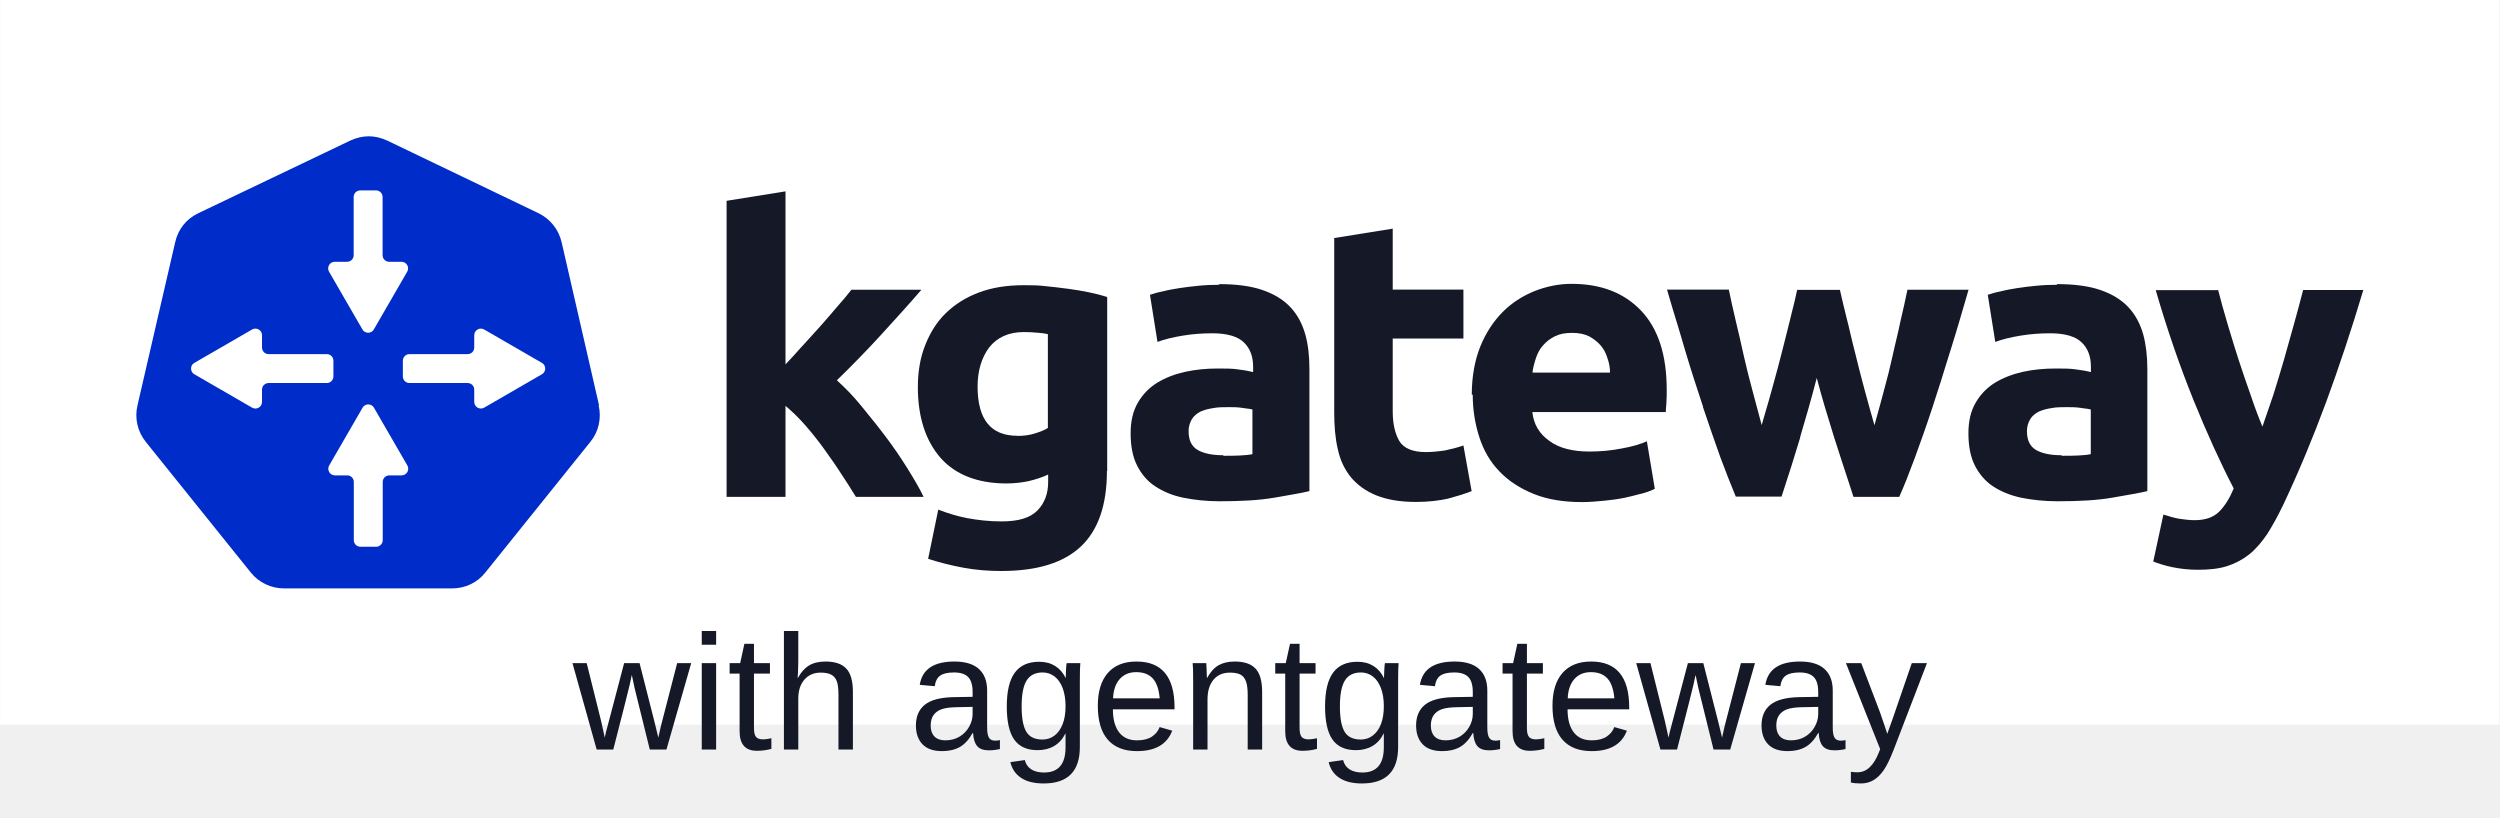
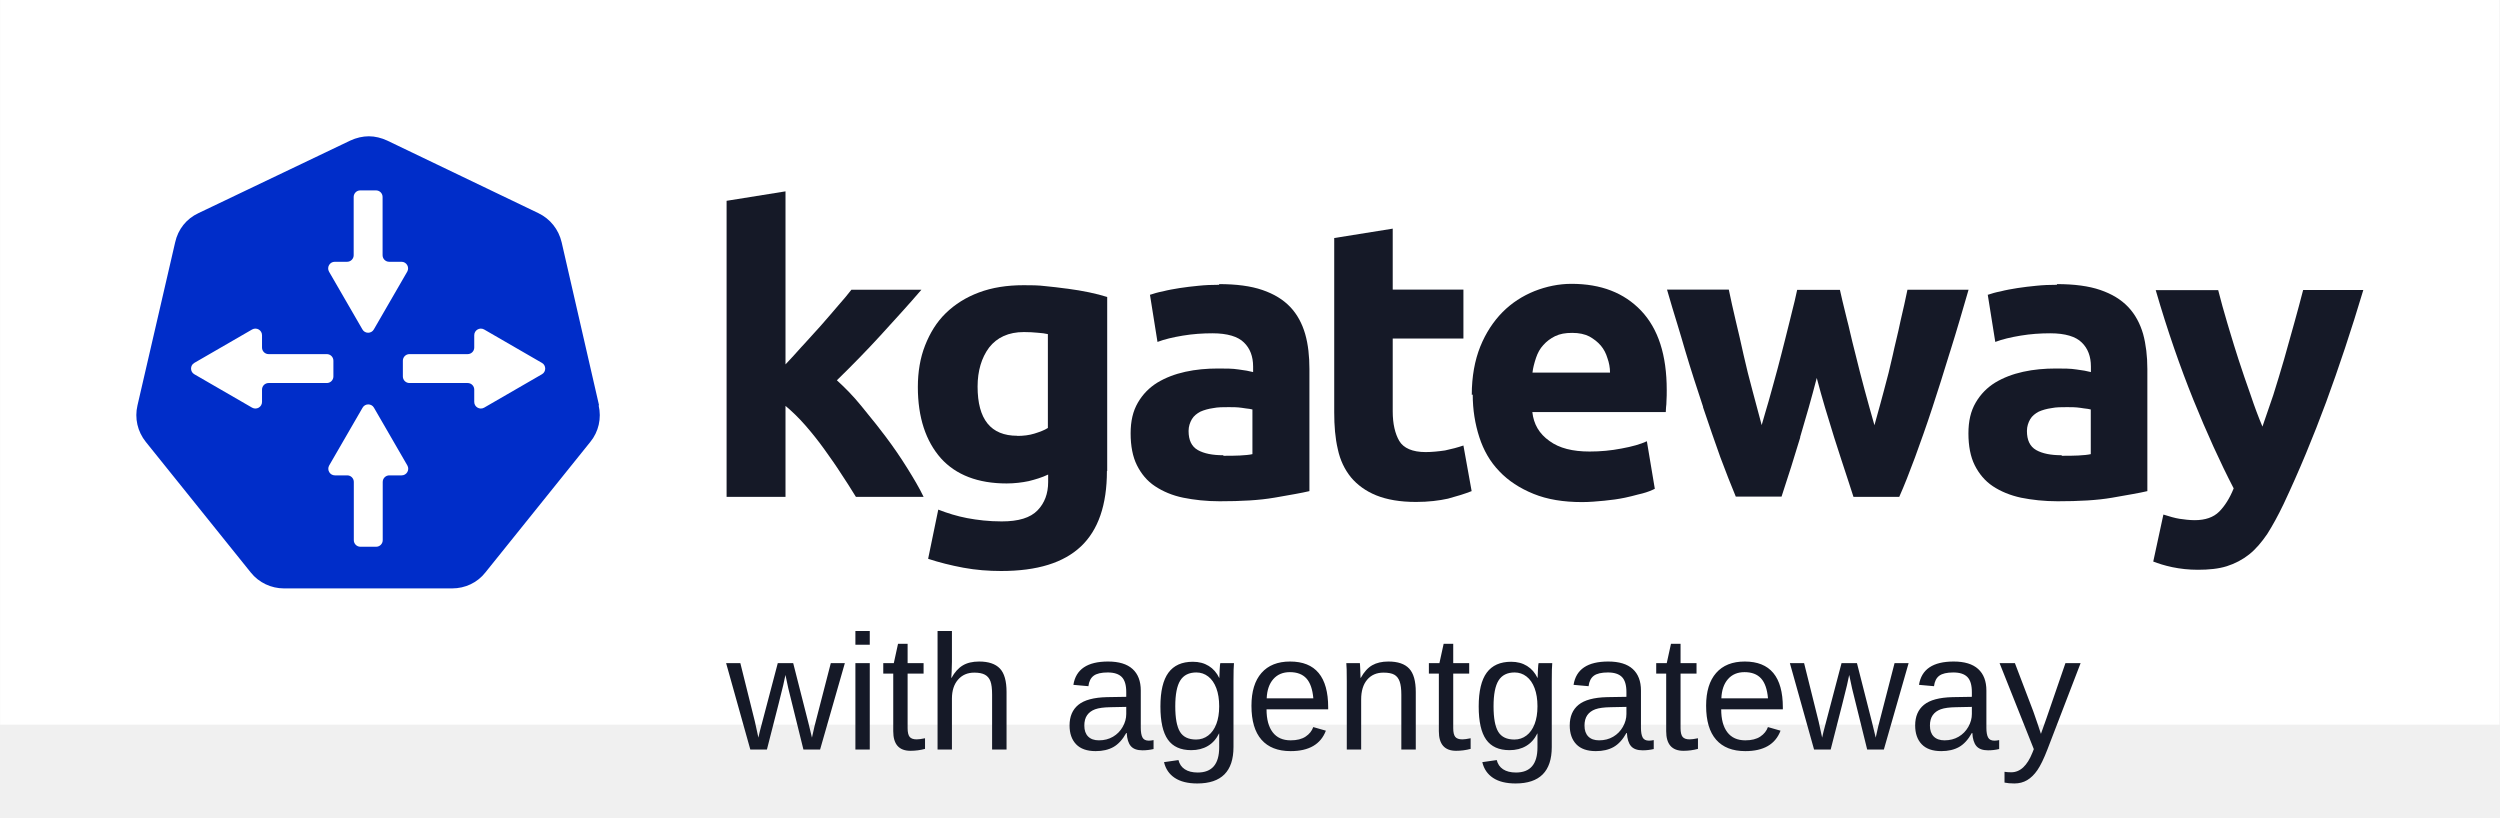
<svg xmlns="http://www.w3.org/2000/svg" width="3669" height="1200" viewBox="0 0 3669 1200" fill="none">
  <rect width="3668" height="1063.54" transform="translate(0.21875)" fill="white" />
  <path fill-rule="evenodd" clip-rule="evenodd" d="M879.175 594.905L824.283 355.629C819.859 336.729 807.594 321.246 790.101 312.801L568.117 206.233C559.873 202.413 550.423 200 541.375 200C532.327 200 522.876 202.212 514.23 206.233L291.242 312.801C273.547 321.045 261.282 336.528 257.059 355.629L201.765 594.905C197.341 613.806 201.765 633.31 214.03 648.591L368.051 840.212C379.914 855.092 398.011 863.537 416.71 863.537H663.626C682.527 863.537 700.423 855.293 712.286 840.212L866.307 648.591C878.572 633.712 882.996 613.806 878.572 594.905H878.974H879.175ZM491.308 384.182H509.404C514.632 384.182 519.056 379.959 519.056 374.53V289.075C519.056 283.847 523.278 279.423 528.707 279.423H551.831C557.058 279.423 561.482 283.646 561.482 289.075V374.53C561.482 379.758 565.705 384.182 571.133 384.182H589.23C596.67 384.182 601.294 392.225 597.675 398.659L548.613 483.511C544.994 489.945 535.544 489.945 531.924 483.511L482.863 398.659C479.244 392.225 483.868 384.182 491.308 384.182ZM394.19 562.13C388.962 562.13 384.539 566.353 384.539 571.782V589.878C384.539 597.318 376.496 601.942 370.062 598.323L285.209 549.262C278.775 545.642 278.775 536.192 285.209 532.573L370.062 483.511C376.496 479.892 384.539 484.516 384.539 491.956V510.053C384.539 515.28 388.761 519.704 394.19 519.704H479.646C484.874 519.704 489.297 523.926 489.297 529.355V552.479C489.297 557.707 485.075 562.13 479.646 562.13H394.19ZM589.23 697.652H571.334C566.107 697.652 561.683 701.875 561.683 707.304V792.759C561.683 797.987 557.461 802.411 552.032 802.411H528.908C523.681 802.411 519.257 798.188 519.257 792.759V707.304C519.257 702.076 515.034 697.652 509.606 697.652H491.509C484.069 697.652 479.445 689.61 483.064 683.175L532.126 598.323C535.745 591.889 545.195 591.889 548.814 598.323L597.876 683.175C601.495 689.61 596.871 697.652 589.431 697.652H589.23ZM795.328 549.262L710.476 598.323C704.042 601.942 695.999 597.318 695.999 589.878V571.782C695.999 566.554 691.776 562.13 686.348 562.13H600.892C595.664 562.13 591.241 557.908 591.241 552.479V529.355C591.241 524.128 595.463 519.704 600.892 519.704H686.348C691.575 519.704 695.999 515.482 695.999 510.053V491.956C695.999 484.516 704.042 479.892 710.476 483.511L795.328 532.573C801.763 536.192 801.763 545.642 795.328 549.262Z" fill="#002DC9" />
  <path d="M1176.74 508.645L1179.55 505.629C1187.59 496.782 1195.23 488.337 1202.88 479.892L1206.09 476.273C1210.72 471.045 1215.14 465.817 1219.56 460.79C1223.18 456.568 1226.8 452.345 1230.22 448.324C1237.86 439.678 1244.3 432.037 1249.52 425.201H1352.27C1333.37 447.319 1314.27 468.029 1296.17 487.935L1292.35 492.158C1273.05 513.27 1251.33 535.589 1228.21 558.109C1239.87 568.766 1251.94 580.83 1264 595.709C1266.82 599.128 1269.63 602.747 1272.45 606.165C1281.7 617.425 1290.74 628.685 1299.59 640.548C1311.25 656.031 1321.71 671.312 1331.36 686.795C1341.01 702.277 1349.26 716.151 1355.49 729.221H1256.16L1253.75 725.401C1248.12 716.352 1242.08 706.5 1234.85 695.843C1227.2 683.779 1218.36 671.312 1209.71 659.248C1201.07 647.184 1191.41 635.12 1181.76 624.061C1172.11 613.002 1162.06 603.35 1152.81 595.709V729.221H1066.35V294.705L1152.81 280.831V534.785C1160.65 526.541 1168.49 517.895 1176.53 508.846L1176.74 508.645Z" fill="#151927" />
  <path fill-rule="evenodd" clip-rule="evenodd" d="M1586.32 802.009C1611.86 777.88 1624.52 740.883 1624.52 691.219H1624.92V435.857C1617.28 433.445 1608.03 431.032 1598.38 429.021C1588.73 427.01 1578.08 425.201 1567.42 423.793L1564 423.391C1554.15 422.185 1544.5 420.777 1534.64 419.973C1523.58 418.565 1512.93 418.565 1502.27 418.565C1477.74 418.565 1456.02 421.984 1436.72 429.222C1417.42 436.461 1401.53 446.514 1388.06 459.584C1374.59 472.654 1364.94 488.538 1357.7 506.836C1350.46 525.133 1347.04 545.844 1347.04 567.962C1347.04 612.801 1358.71 647.385 1380.82 672.519C1402.94 697.05 1435.31 709.516 1477.34 709.516C1489 709.516 1500.06 708.109 1509.71 706.098C1519.36 703.685 1529.01 700.87 1538.26 696.446V707.505C1538.26 724.395 1533.04 738.269 1522.78 748.926C1512.12 759.985 1494.83 765.213 1470.1 765.213C1451.2 765.213 1434.31 763.202 1419.43 760.387C1404.55 757.572 1390.48 753.149 1377 747.921L1362.12 820.106C1378.01 825.333 1395.5 829.757 1413.8 833.175C1432.1 836.593 1451 838.001 1469.3 838.001C1522.38 838.001 1560.98 825.937 1586.52 801.808L1586.32 802.009ZM1493.02 639.543C1454.01 639.543 1434.71 615.414 1434.71 567.358C1434.71 544.235 1440.54 524.932 1451.6 510.053C1463.26 495.174 1480.15 487.332 1502.67 487.332C1510.31 487.332 1517.15 487.734 1522.98 488.337C1528.81 488.739 1533.64 489.343 1537.86 490.348V628.082C1532.63 631.5 1525.8 633.913 1518.16 636.326C1510.52 638.739 1501.67 639.744 1493.02 639.744V639.543Z" fill="#151927" />
  <path fill-rule="evenodd" clip-rule="evenodd" d="M1789 416.957C1814.54 416.957 1835.85 419.772 1852.74 425.603C1869.63 431.434 1883.1 439.477 1893.76 450.737C1903.81 461.394 1911.05 474.865 1915.47 490.147C1919.9 505.629 1921.71 522.921 1921.71 541.621V720.776C1909.84 723.591 1894.16 726.205 1873.65 729.824L1870.03 730.427C1847.91 734.248 1821.37 735.655 1790 735.655C1770.3 735.655 1752.4 733.645 1736.52 730.427C1720.64 727.21 1706.56 721.178 1695.1 713.537C1683.44 705.897 1674.79 695.24 1668.56 682.774C1662.32 670.307 1659.31 654.422 1659.31 636.125C1659.31 617.827 1662.73 603.35 1669.96 590.884C1677.2 578.417 1686.85 568.766 1698.52 561.527C1710.58 554.289 1724.05 549.061 1739.54 545.643C1755.02 542.224 1770.9 540.817 1787.79 540.817C1798.85 540.817 1809.11 540.817 1817.75 542.224C1826.4 543.23 1833.64 544.637 1839.07 546.045V537.801C1839.07 523.324 1834.64 511.259 1825.59 502.613C1816.95 493.967 1801.47 489.141 1779.35 489.141C1764.87 489.141 1750.39 490.147 1735.92 492.56C1721.44 494.973 1709.37 497.788 1698.72 501.809L1687.66 432.439H1688.46C1693.09 430.831 1699.12 429.021 1706.56 427.614C1714.2 425.603 1722.44 424.195 1731.09 422.788C1739.74 421.38 1749.39 420.375 1759.04 419.37C1768.69 418.364 1778.74 417.962 1789 417.962L1789.4 416.957H1789ZM1795.63 668.9C1804.28 668.9 1812.12 668.9 1819.76 668.497C1827.4 668.095 1833.84 667.492 1838.06 666.487V600.937C1835.65 600.334 1832.23 599.731 1828.01 599.329C1826.4 599.128 1824.59 598.927 1822.58 598.524C1815.74 597.519 1809.11 597.519 1803.28 597.519C1795.03 597.519 1787.39 597.519 1780.55 598.927C1773.32 599.932 1767.08 601.742 1761.65 604.154C1756.43 606.969 1752 610.388 1749.19 615.213C1746.37 620.039 1744.36 625.87 1744.36 632.506C1744.36 645.977 1748.78 655.227 1757.83 660.455C1767.08 665.682 1779.55 668.095 1795.03 668.095L1795.43 668.497L1795.63 668.9Z" fill="#151927" />
  <path d="M2044.16 335.523L1957.7 349.397H1958.1V605.16C1958.1 624.865 1959.51 642.76 1963.33 659.047C1966.75 675.334 1973.38 689.007 1982.63 700.468C1991.88 711.527 2004.35 720.776 2019.83 727.009C2035.31 733.242 2054.62 736.661 2078.14 736.661C2096.44 736.661 2112.32 734.65 2124.99 731.835C2137.46 728.417 2149.12 724.999 2159.78 720.776L2147.71 653.819C2139.47 656.634 2130.42 659.047 2120.77 661.058C2111.12 662.465 2101.46 663.471 2092.22 663.471C2072.91 663.471 2059.84 657.64 2053.61 647.184C2047.38 636.527 2043.96 622.05 2043.96 603.752V496.782H2147.71V425H2043.96V335.322L2044.16 335.523Z" fill="#151927" />
  <path fill-rule="evenodd" clip-rule="evenodd" d="M2159.98 579.423C2159.98 552.479 2164.4 528.753 2172.44 508.645C2180.69 488.337 2191.75 471.648 2205.22 457.975C2218.69 444.504 2234.17 434.45 2252.07 427.211C2269.36 420.375 2287.86 416.555 2306.16 416.555C2349.59 416.555 2383.37 429.624 2408.5 455.965C2433.64 482.506 2446.1 520.911 2446.1 572.586C2446.1 577.412 2446.1 583.243 2445.7 588.873C2445.7 591.889 2445.5 594.704 2445.1 597.519C2444.9 600.133 2444.69 602.345 2444.69 604.758H2248.85C2250.86 622.653 2258.9 636.527 2273.98 647.184C2288.46 657.841 2308.17 662.666 2332.9 662.666C2348.78 662.666 2364.27 661.259 2379.75 658.243C2395.23 655.428 2407.29 652.01 2416.95 647.586L2428.61 717.358C2423.78 719.771 2417.95 722.184 2410.31 724.194C2408.1 724.797 2405.89 725.401 2403.68 725.803C2397.84 727.411 2391.41 729.02 2384.77 730.427C2375.12 732.438 2365.07 733.846 2354.41 734.851C2343.76 735.856 2332.7 736.862 2322.04 736.862C2294.49 736.862 2270.97 733.041 2250.66 724.797C2230.35 716.554 2213.46 705.495 2200.39 691.621C2186.92 677.747 2177.27 660.857 2171.04 641.554C2164.8 622.251 2161.38 601.541 2161.38 579.021L2160.38 579.423H2159.98ZM2362.86 546.648C2362.86 539.409 2361.45 532.171 2359.04 525.535C2357.03 518.699 2353.81 512.466 2349.39 507.238C2344.96 502.01 2339.33 497.586 2332.5 493.766C2325.66 490.348 2317.62 488.538 2307.36 488.538C2297.11 488.538 2289.47 489.946 2282.23 493.364C2275.39 496.782 2269.76 501.005 2264.94 506.434C2260.11 511.661 2256.69 517.895 2254.28 525.133C2251.87 532.372 2249.86 539.61 2249.05 546.849H2362.86V546.648Z" fill="#151927" />
  <path d="M2641.74 641.956C2650.39 613.002 2658.63 584.047 2666.28 554.691C2673.92 584.047 2682.76 613.002 2691.81 641.956C2698.65 663.672 2705.89 685.387 2713.12 707.505C2715.54 714.744 2717.75 721.982 2720.16 729.221H2787.32C2794.56 712.934 2802.2 693.631 2810.44 671.312C2818.69 648.591 2827.33 624.664 2835.98 598.122C2844.22 573.189 2852.47 546.849 2860.91 519.302L2862.52 514.275C2871.77 484.919 2880.42 454.959 2889.06 425.201H2799.38C2796.57 439.075 2793.15 454.155 2789.33 470.442C2787.32 480.093 2785.11 489.946 2782.7 499.798C2781.09 506.836 2779.28 513.873 2777.87 520.911C2774.05 538.203 2769.63 556.098 2764.8 573.39C2762.99 579.624 2761.38 585.857 2759.77 592.09C2756.76 602.948 2753.94 613.605 2750.93 624.061C2746.1 607.171 2741.27 589.878 2736.45 571.983C2731.62 554.088 2727.2 536.795 2722.98 519.503C2719.96 508.042 2717.35 496.782 2714.73 485.723C2713.53 480.495 2712.32 475.066 2710.91 470.04C2709.91 466.219 2709.1 462.198 2708.1 458.579C2705.28 446.916 2702.47 435.857 2700.26 425.402H2637.52C2635.31 435.857 2632.7 447.117 2629.68 458.579C2628.67 462.399 2627.87 466.219 2626.87 470.04C2624.65 479.49 2622.04 489.141 2619.63 498.994C2618.02 505.629 2616.21 512.667 2614.4 519.503C2610.98 532.975 2607.36 546.648 2603.54 560.321C2602.54 564.141 2601.33 568.163 2600.32 571.983C2597.31 583.444 2593.89 594.704 2590.67 605.763C2588.86 611.795 2587.05 617.827 2585.44 623.859C2583.84 617.827 2582.23 611.795 2580.62 605.763C2577.8 595.106 2574.79 584.248 2571.97 573.39C2567.15 555.495 2562.72 538.203 2558.9 520.911C2555.08 503.619 2551.26 486.729 2547.24 470.241C2543.42 453.954 2540 438.874 2537.19 425H2446.5C2451.53 442.493 2456.76 459.986 2462.19 477.479C2465.81 489.745 2469.63 501.809 2473.05 514.074C2481.69 543.23 2490.74 570.777 2499.39 596.916V597.72C2508.43 624.262 2516.68 648.792 2524.72 670.91C2532.96 693.028 2540.61 712.331 2547.44 728.819H2614.6C2624.25 699.462 2633.5 670.508 2642.15 641.554L2641.74 641.956Z" fill="#151927" />
  <path fill-rule="evenodd" clip-rule="evenodd" d="M3018.75 416.957C3044.29 416.957 3065.6 419.772 3082.49 425.603C3099.38 431.434 3112.86 439.477 3123.51 450.737C3133.57 461.394 3140.8 474.865 3145.23 490.147C3149.45 505.629 3151.46 522.921 3151.46 541.621V720.776C3139.6 723.591 3123.71 726.205 3103.2 729.824L3099.79 730.427C3077.67 734.248 3051.13 735.655 3019.76 735.655C3000.05 735.655 2982.16 733.645 2966.07 730.427C2950.19 727.009 2936.11 721.178 2924.65 713.537C2913.19 705.897 2904.34 695.24 2898.11 682.774C2891.88 670.307 2888.86 654.422 2888.86 636.125C2888.86 617.827 2892.28 603.35 2899.52 590.884C2906.76 578.417 2916.41 568.766 2928.07 561.527C2940.13 554.289 2953.61 549.061 2969.09 545.643C2984.57 542.224 3000.46 540.817 3017.35 540.817C3028.41 540.817 3038.66 540.817 3047.31 542.224C3055.95 543.23 3063.19 544.637 3068.62 546.045V537.801C3068.62 523.324 3064.2 511.259 3055.15 502.613C3046.5 493.967 3031.02 489.141 3008.9 489.141C2994.42 489.141 2979.95 490.147 2965.47 492.56C2950.99 494.973 2938.93 497.788 2928.27 501.809L2917.21 432.439H2918.02C2922.64 430.831 2928.67 429.021 2936.11 427.614C2943.75 425.603 2952 424.195 2960.64 422.788C2969.29 421.38 2978.94 420.375 2988.59 419.37C2998.24 418.364 3008.3 417.962 3018.55 417.962L3018.95 416.957H3018.75ZM3025.99 668.9C3034.64 668.9 3042.48 668.9 3050.12 668.497C3057.76 668.095 3064.2 667.492 3068.42 666.487V600.937C3066.01 600.334 3062.59 599.731 3058.36 599.329C3056.76 599.128 3054.95 598.927 3052.94 598.524C3046.1 597.519 3039.46 597.519 3033.63 597.519C3025.39 597.519 3017.75 597.519 3010.91 598.927C3003.67 599.932 2997.44 601.742 2992.01 604.154C2986.78 606.969 2982.36 610.388 2979.54 615.213C2976.73 620.039 2974.72 625.87 2974.72 632.506C2974.72 645.977 2979.14 655.227 2988.19 660.455C2997.44 665.682 3009.91 668.095 3025.39 668.095L3025.79 668.497L3025.99 668.9Z" fill="#151927" />
  <path d="M3468.35 425.603H3380.08C3376.26 440.482 3371.84 456.97 3367.01 474.262C3362.18 491.554 3357.36 509.048 3352.13 527.345C3346.9 545.643 3341.47 562.935 3336.25 579.825C3330.41 596.715 3325.19 612.197 3320.36 626.071C3314.53 612.197 3308.7 596.715 3303.07 579.825C3296.84 562.533 3291 545.039 3285.17 527.345C3280.75 513.672 3276.53 499.999 3272.51 486.528C3271.3 482.506 3270.09 478.485 3268.89 474.463C3263.66 457.171 3259.24 440.683 3255.42 425.804H3163.73C3181.02 485.522 3199.92 539.409 3219.22 587.264C3238.53 634.918 3258.23 678.35 3278.14 716.755C3272.31 731.232 3265.07 742.693 3256.82 750.937C3248.58 759.181 3236.51 763.403 3221.03 763.403C3213.39 763.403 3205.55 762.398 3198.71 761.393C3192.08 760.387 3183.83 757.974 3174.99 755.159L3160.11 824.127C3167.35 826.942 3176.6 829.958 3188.06 832.371C3199.72 834.784 3212.18 836.191 3225.66 836.191C3241.54 836.191 3256.02 834.784 3268.08 830.963C3280.15 827.143 3291.21 821.312 3300.86 813.671C3310.51 806.03 3319.15 795.776 3327.4 783.712C3335.04 771.647 3343.28 756.768 3351.53 739.476C3374.25 691.219 3394.96 641.152 3413.86 590.079C3432.56 539.208 3450.86 484.316 3468.35 425.804V425.603Z" fill="#151927" />
-   <text x="1834.5" y="1100" font-family="Arial, Helvetica, sans-serif" font-size="240" font-weight="400" fill="#151927" text-anchor="middle">with agentgateway</text>
+   <text x="1066" y="1100" font-family="Arial, Helvetica, sans-serif" font-size="240" font-weight="400" fill="#151927" text-anchor="start">with agentgateway</text>
</svg>
